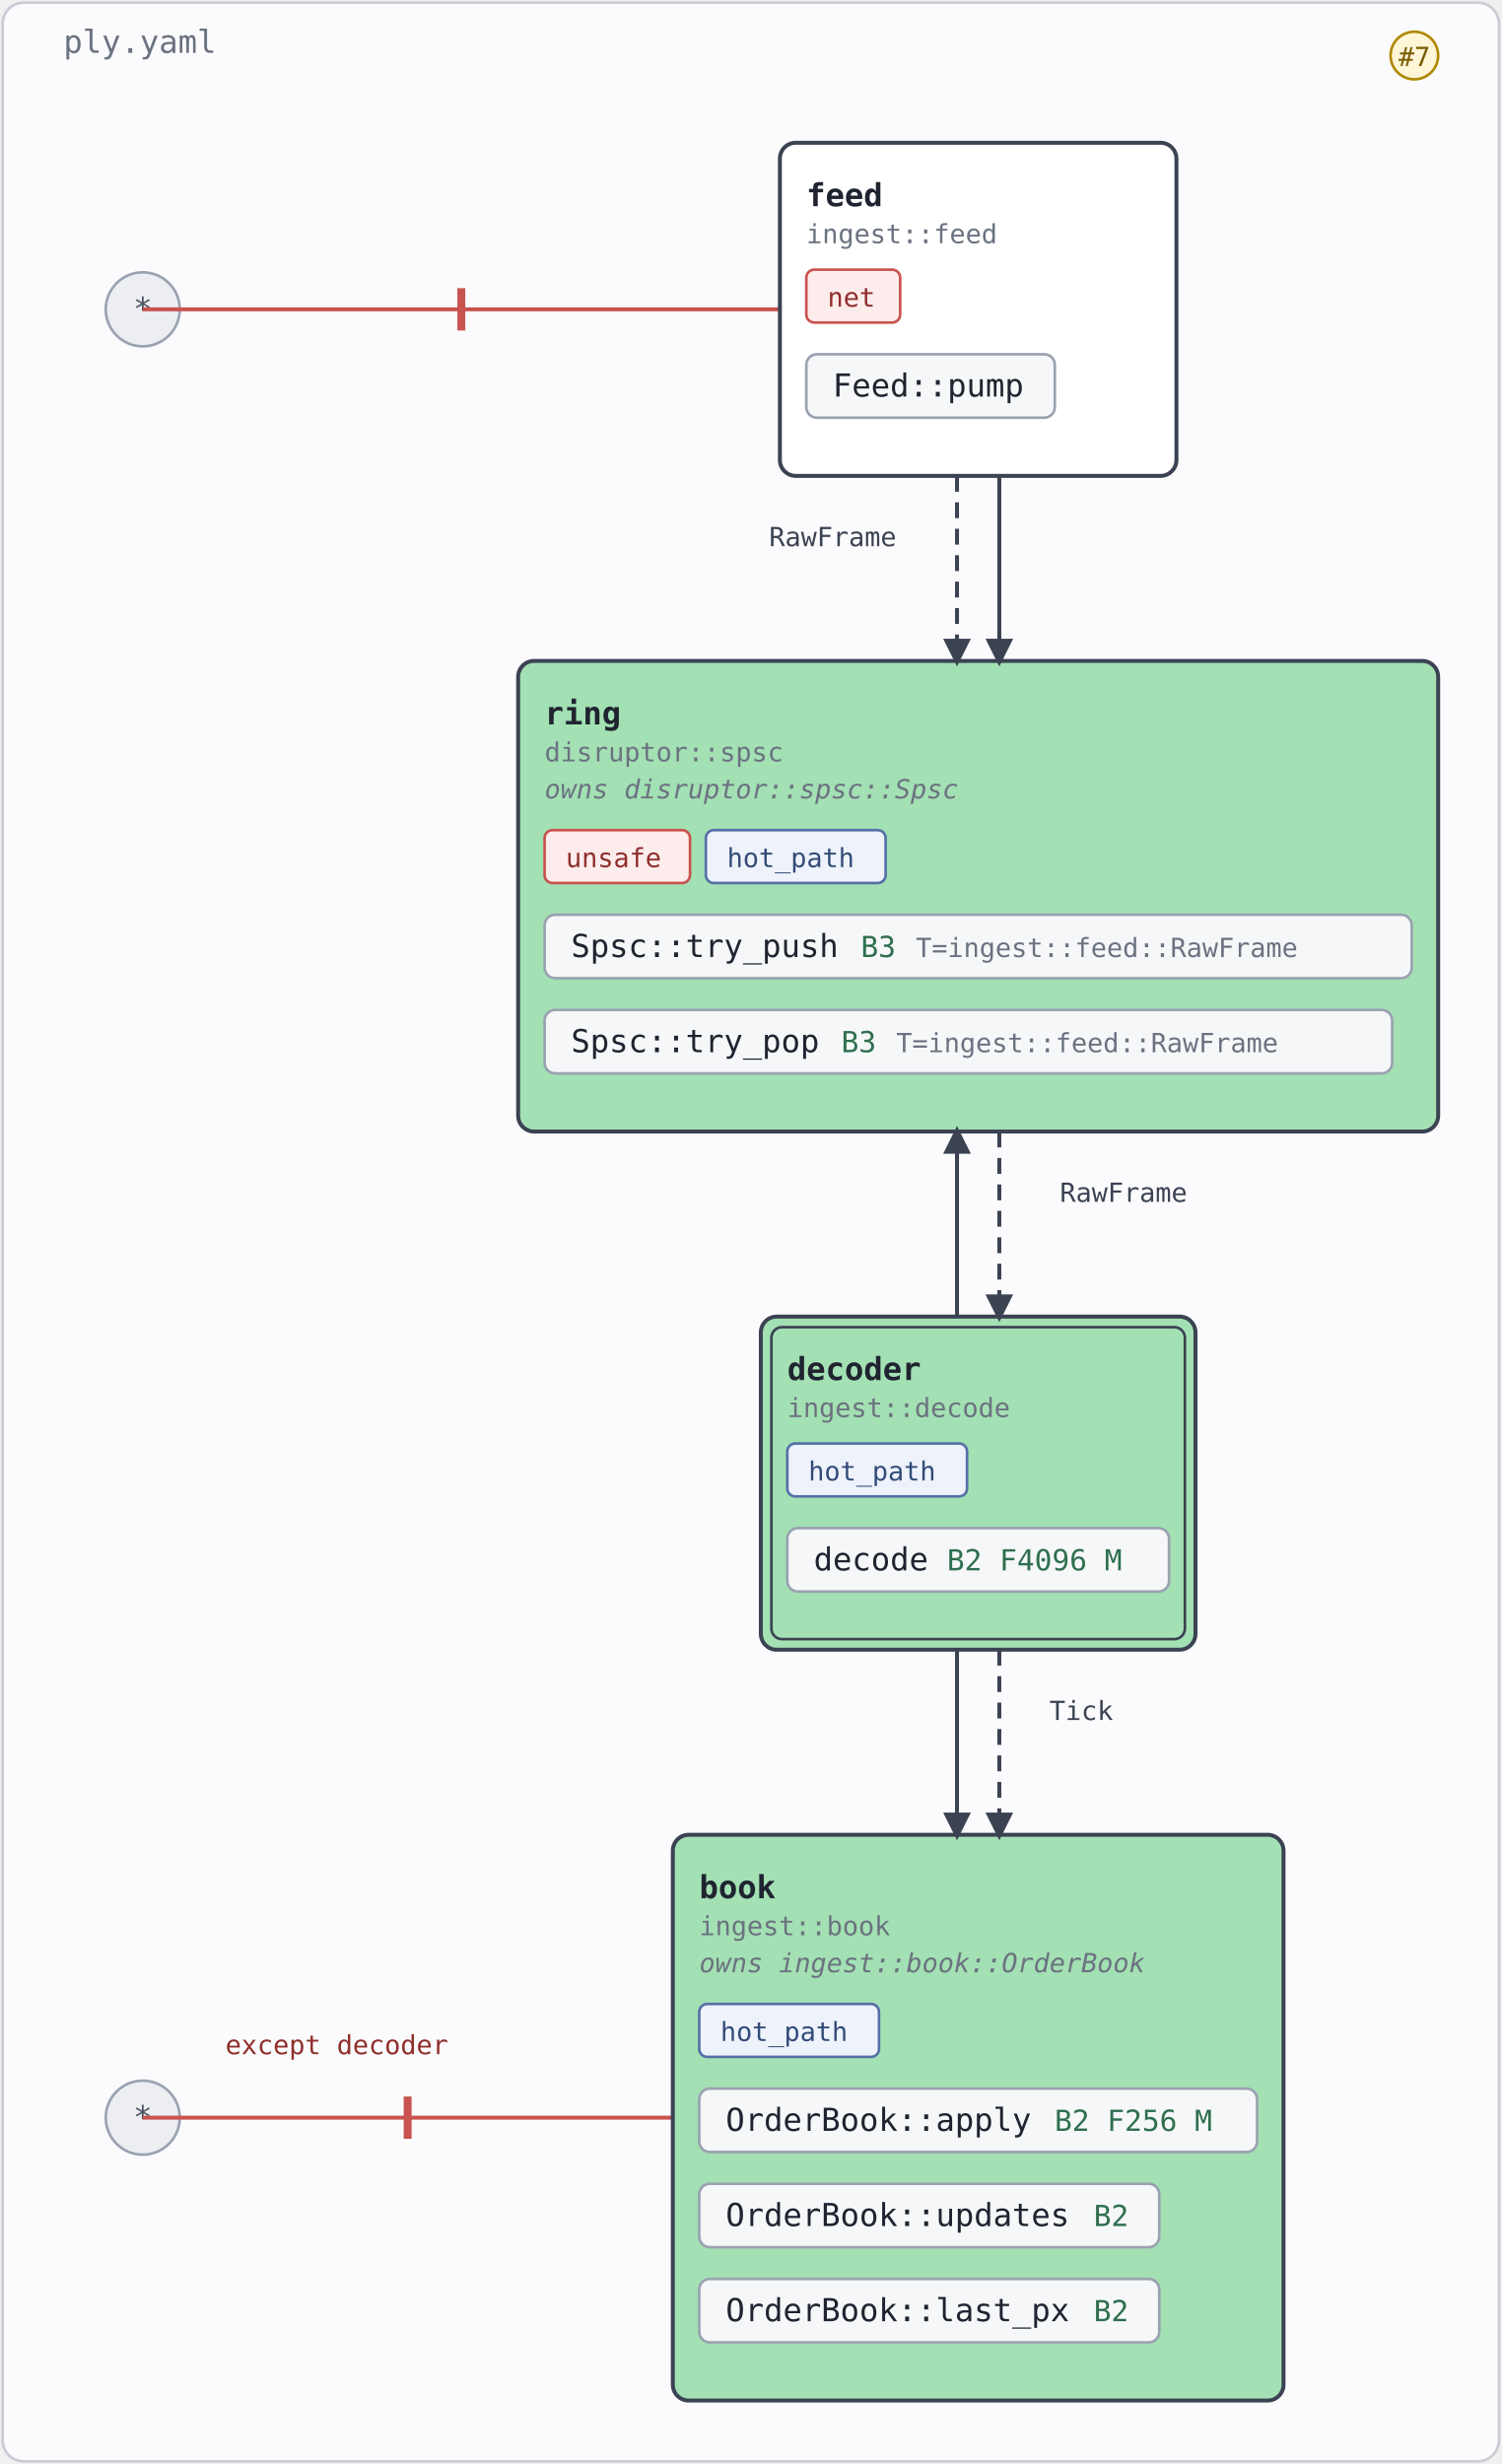
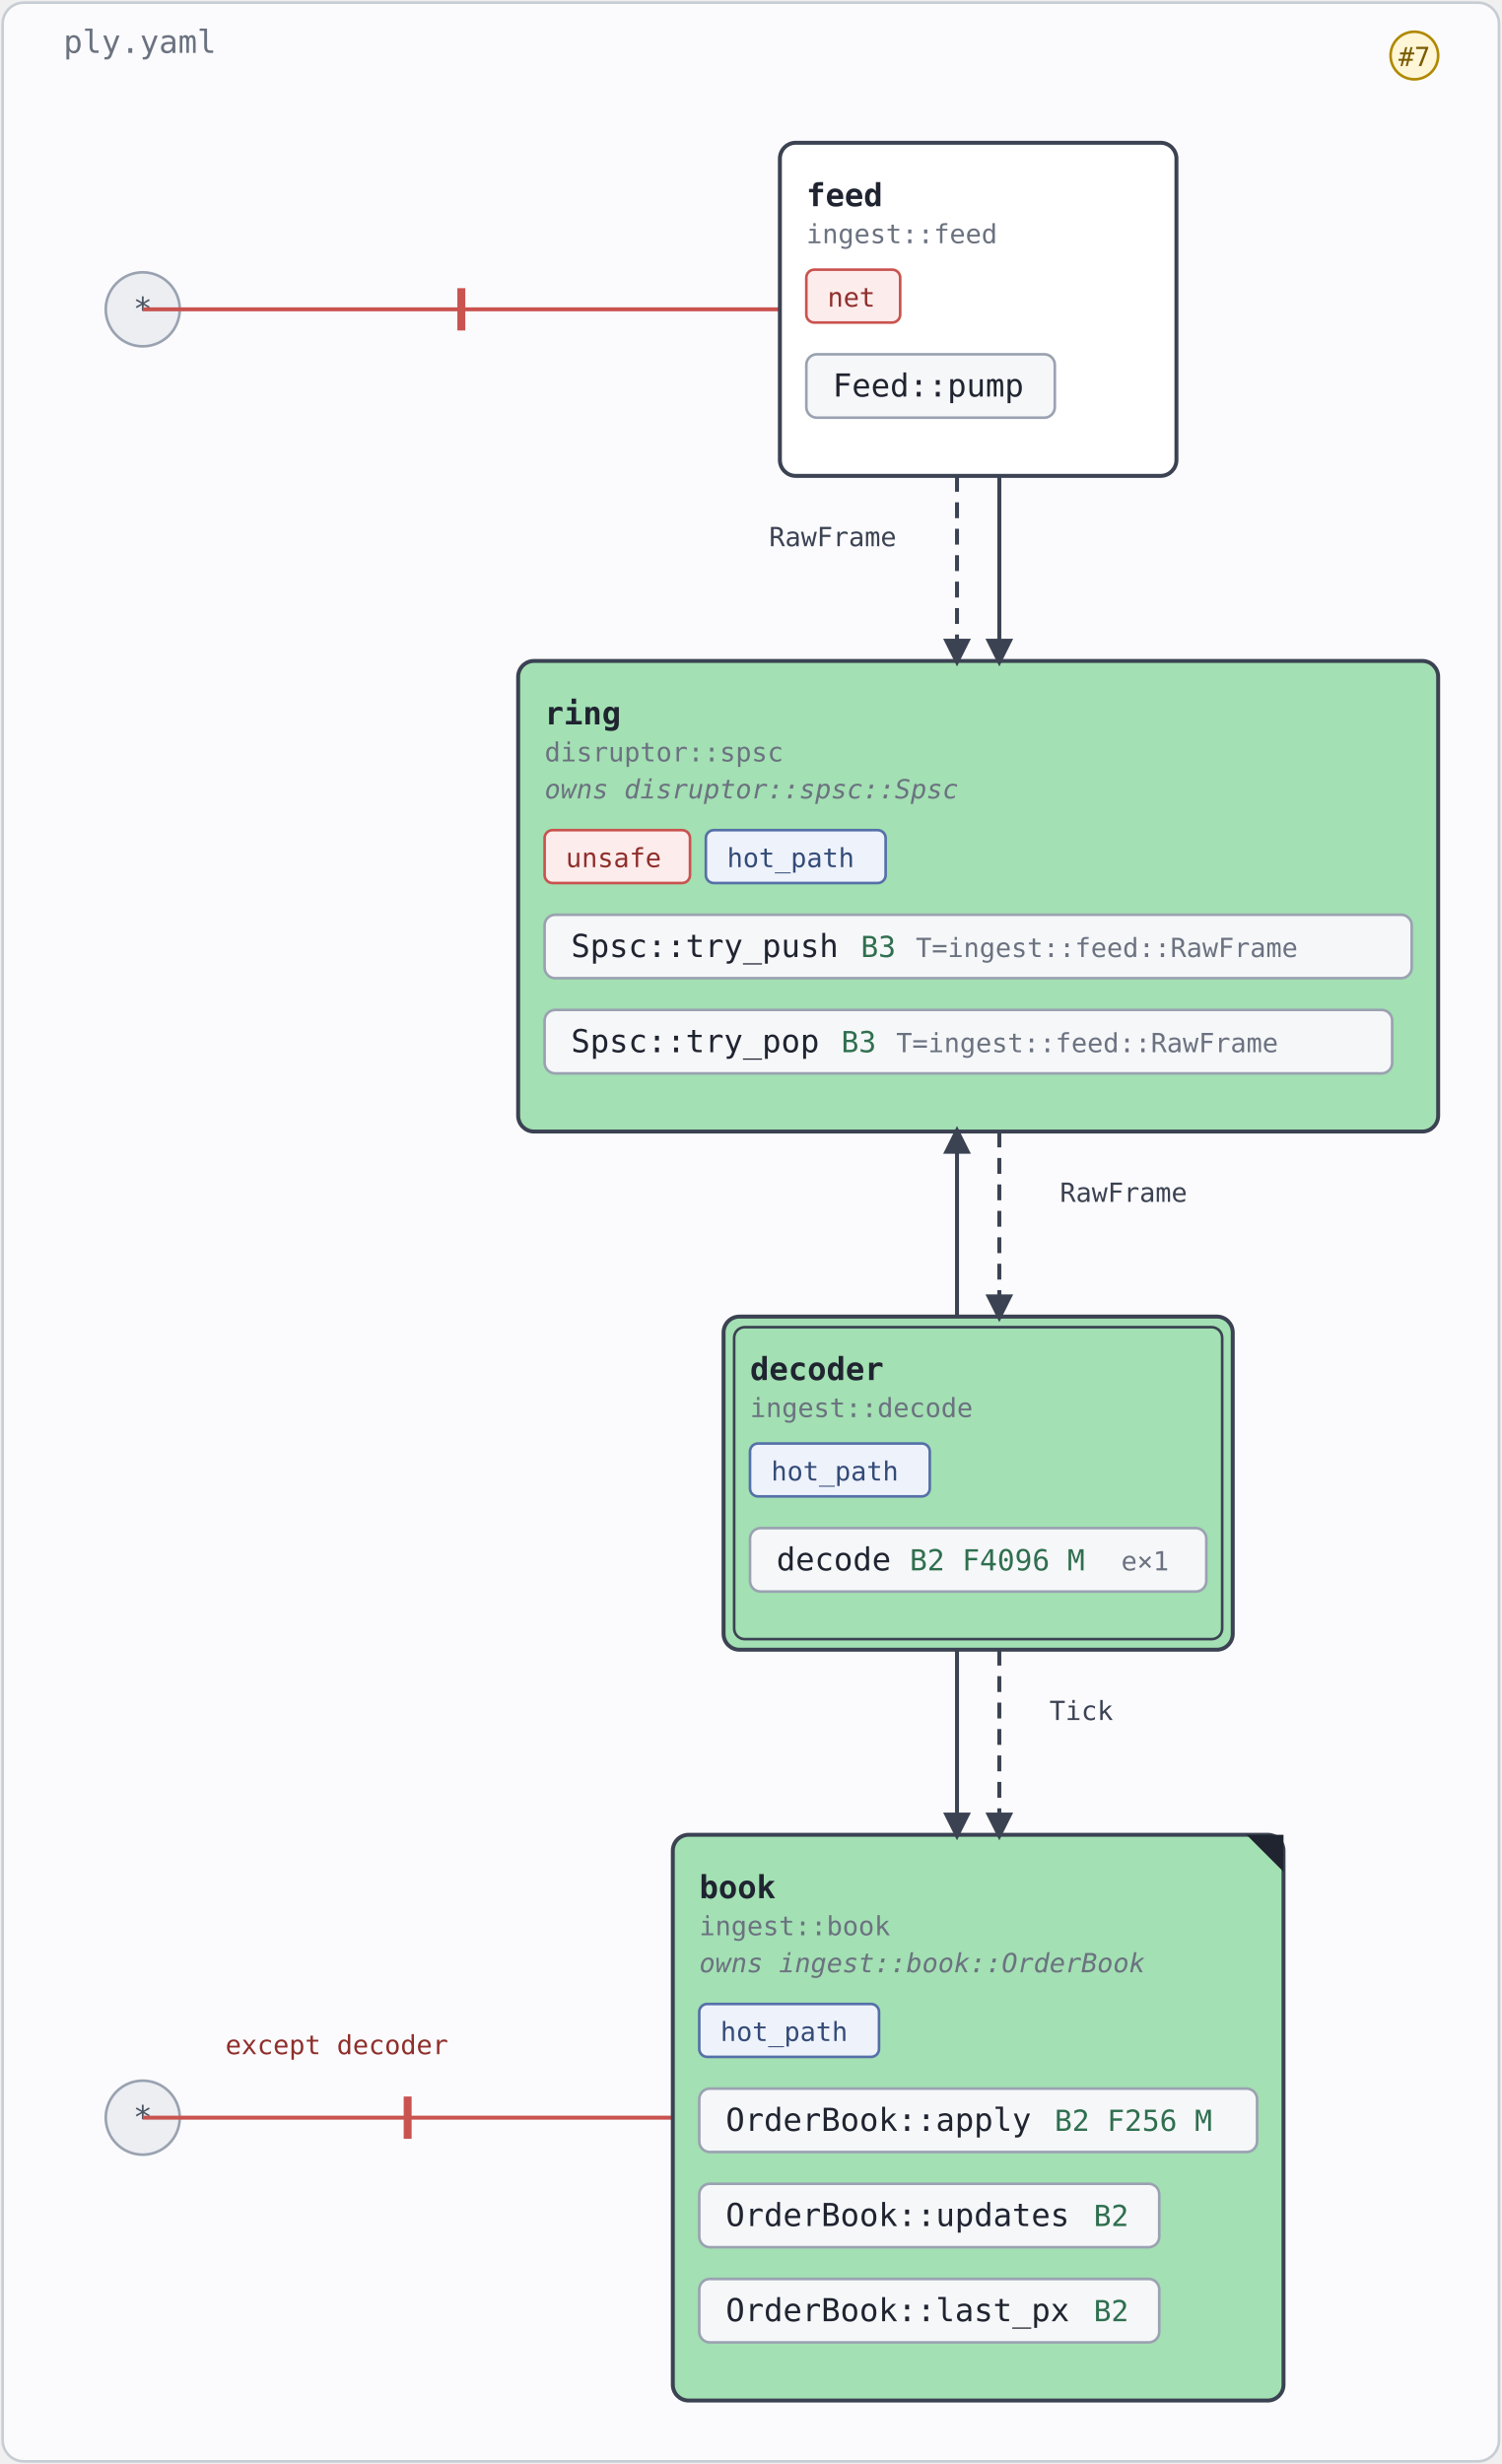
<svg xmlns="http://www.w3.org/2000/svg" width="568.0" height="932.0" viewBox="0 0 568.0 932.0" font-family="monospace" font-size="12">
-   <style>.workspace-frame{fill:#fbfbfd;stroke:#c8ccd4}.workspace-title{fill:#6b7280}.component-box{stroke:#3b4252;stroke-width:1.5}.hollow-box{stroke-dasharray:6 4}.collapsed-stack{stroke:#3b4252;stroke-width:1.5}.pure-seal{fill:none;stroke:#3b4252}.component-name{fill:#1f2430;font-weight:bold}.component-anchor{fill:#6b7280;font-size:10px}.component-owns{fill:#6b7280;font-size:10px;font-style:italic}.ceiling-unclaimed{fill:#fff}.ceiling-tested{fill:#eaf6ec}.ceiling-fuzzed{fill:#cdeed3}.ceiling-bounded{fill:#a3e0b3}.ceiling-proved{fill:#78d194}.contract-mark{fill:#1f2430}.cap-badge rect{fill:#fdecec;stroke:#c9534f}.cap-badge text{fill:#8f2f2c;font-size:10px}.profile-tag rect{fill:#eef2fb;stroke:#5570a8}.profile-tag text{fill:#334b78;font-size:10px}.fn-chip-box{fill:#f6f7f9;stroke:#9aa2b1}.fn-name{fill:#1f2430}.fn-checks{fill:#2f6f4f;font-size:11px}.fn-check-with{fill:#6b7280;font-size:10px}.fn-shield{fill:none;stroke:#9a7a1f;font-size:13px}.unresolved-pin circle,.registry-pin circle{fill:#fff6d8;stroke:#b08900}.pin-label{fill:#7a5c00;font-size:10px;text-anchor:middle}.edge-line{fill:none;stroke:#3b4252;stroke-width:1.5}.edge-label{fill:#3b4252;font-size:10px;text-anchor:middle}.deny-line{fill:none;stroke:#c9534f;stroke-width:1.5}.deny-bar{stroke:#c9534f;stroke-width:3}.deny-except{fill:#8f2f2c;font-size:10px;text-anchor:middle}.any-node circle{fill:#eceef2;stroke:#9aa2b1}.any-label{fill:#4b5563;text-anchor:middle}#arrow path{fill:#3b4252}</style>
+   <style>.workspace-frame{fill:#fbfbfd;stroke:#c8ccd4}.workspace-title{fill:#6b7280}.component-box{stroke:#3b4252;stroke-width:1.5}.hollow-box{stroke-dasharray:6 4}.collapsed-stack{stroke:#3b4252;stroke-width:1.5}.pure-seal{fill:none;stroke:#3b4252}.strict-notch{fill:#1f2430}.component-name{fill:#1f2430;font-weight:bold}.component-anchor{fill:#6b7280;font-size:10px}.component-owns{fill:#6b7280;font-size:10px;font-style:italic}.ceiling-unclaimed{fill:#fff}.ceiling-tested{fill:#eaf6ec}.ceiling-fuzzed{fill:#cdeed3}.ceiling-bounded{fill:#a3e0b3}.ceiling-proved{fill:#78d194}.contract-mark{fill:#1f2430}.cap-badge rect{fill:#fdecec;stroke:#c9534f}.cap-badge text{fill:#8f2f2c;font-size:10px}.profile-tag rect{fill:#eef2fb;stroke:#5570a8}.profile-tag text{fill:#334b78;font-size:10px}.fn-chip-box{fill:#f6f7f9;stroke:#9aa2b1}.fn-chip-box-synth{fill:#ecdff5;stroke:#9aa2b1}.fn-name{fill:#1f2430}.fn-checks{fill:#2f6f4f;font-size:11px}.fn-check-with{fill:#6b7280;font-size:10px}.fn-examples{fill:#6b7280;font-size:10px}.fn-shield{fill:none;stroke:#9a7a1f;font-size:13px}.unresolved-pin circle,.registry-pin circle{fill:#fff6d8;stroke:#b08900}.pin-label{fill:#7a5c00;font-size:10px;text-anchor:middle}.edge-line{fill:none;stroke:#3b4252;stroke-width:1.5}.edge-label{fill:#3b4252;font-size:10px;text-anchor:middle}.deny-line{fill:none;stroke:#c9534f;stroke-width:1.5}.deny-bar{stroke:#c9534f;stroke-width:3}.deny-except{fill:#8f2f2c;font-size:10px;text-anchor:middle}.any-node circle{fill:#eceef2;stroke:#9aa2b1}.any-label{fill:#4b5563;text-anchor:middle}#arrow path{fill:#3b4252}</style>
  <defs>
    <marker id="arrow" viewBox="0 0 10 10" refX="8" refY="5" markerWidth="7" markerHeight="7" orient="auto-start-reverse">
      <path d="M 0 0 L 10 5 L 0 10 z" />
    </marker>
  </defs>
  <rect class="workspace-frame" x="1" y="1" width="566.0" height="930.0" rx="8" />
  <text class="workspace-title" x="24.0" y="20">ply.yaml</text>
  <g class="any-node">
    <circle cx="54.0" cy="117.0" r="14.0" />
    <text class="any-label" x="54.0" y="121.0">*</text>
  </g>
  <g class="deny-rule">
    <path class="deny-line" d="M 54.0 117.0 L 295.0 117.0" />
    <line class="deny-bar" x1="174.5" y1="109.0" x2="174.5" y2="125.0" />
  </g>
  <g class="any-node">
    <circle cx="54.0" cy="801.0" r="14.0" />
    <text class="any-label" x="54.0" y="805.0">*</text>
  </g>
  <g class="deny-rule">
    <path class="deny-line" d="M 54.0 801.0 L 254.5 801.0" />
    <line class="deny-bar" x1="154.2" y1="793.0" x2="154.2" y2="809.0" />
    <text class="deny-except" x="127.4" y="777.0">except decoder</text>
  </g>
  <g class="registry-pin">
    <circle cx="535.0" cy="21.0" r="9.0" />
    <text class="pin-label" x="535.0" y="25.0">#7</text>
  </g>
  <g transform="translate(295.0,54.0)">
    <g class="component" data-name="feed">
      <rect class="component-box ceiling-unclaimed" x="0" y="0" width="150.0" height="126.0" rx="6" />
      <text class="component-name" x="10.0" y="24.0">feed</text>
      <text class="component-anchor" x="10.0" y="38.0">ingest::feed</text>
      <g class="cap-badge">
        <rect x="10.0" y="48.0" width="35.5" height="20.0" rx="3" />
        <text x="18.0" y="62.0">net</text>
      </g>
      <g transform="translate(10.0,80.0)">
        <g class="fn-chip" data-fn="Feed::pump">
          <rect class="fn-chip-box" x="0" y="0" width="94.0" height="24.0" rx="4" />
          <text class="fn-name" x="10.0" y="16.0">Feed::pump</text>
        </g>
      </g>
    </g>
  </g>
  <g transform="translate(196.0,250.0)">
    <g class="component" data-name="ring">
      <rect class="component-box ceiling-bounded" x="0" y="0" width="348.0" height="178.0" rx="6" />
      <text class="component-name" x="10.0" y="24.0">ring</text>
      <text class="component-anchor" x="10.0" y="38.0">disruptor::spsc</text>
      <text class="component-owns" x="10.0" y="52.0">owns disruptor::spsc::Spsc</text>
      <g class="cap-badge">
        <rect x="10.0" y="64.0" width="55.0" height="20.0" rx="3" />
        <text x="18.0" y="78.0">unsafe</text>
      </g>
      <g class="profile-tag">
        <rect x="71.0" y="64.0" width="68.0" height="20.0" rx="3" />
        <text x="79.0" y="78.0">hot_path</text>
      </g>
      <g transform="translate(10.0,96.0)">
        <g class="fn-chip" data-fn="Spsc::try_push">
          <rect class="fn-chip-box" x="0" y="0" width="328.0" height="24.0" rx="4" />
          <text class="fn-name" x="10.0" y="16.0">Spsc::try_push</text>
          <text class="fn-checks" x="119.6" y="16.0">B3</text>
          <text class="fn-check-with" x="140.4" y="16.0">T=ingest::feed::RawFrame</text>
        </g>
      </g>
      <g transform="translate(10.0,132.0)">
        <g class="fn-chip" data-fn="Spsc::try_pop">
          <rect class="fn-chip-box" x="0" y="0" width="320.6" height="24.0" rx="4" />
          <text class="fn-name" x="10.0" y="16.0">Spsc::try_pop</text>
          <text class="fn-checks" x="112.2" y="16.0">B3</text>
          <text class="fn-check-with" x="133.0" y="16.0">T=ingest::feed::RawFrame</text>
        </g>
      </g>
    </g>
  </g>
-   <g transform="translate(287.8,498.0)">
+   <g transform="translate(273.7,498.0)">
    <g class="component" data-name="decoder">
-       <rect class="component-box ceiling-bounded" x="0" y="0" width="164.4" height="126.0" rx="6" />
-       <rect class="pure-seal" x="4" y="4" width="156.4" height="118.0" rx="4" />
+       <rect class="component-box ceiling-bounded" x="0" y="0" width="192.6" height="126.0" rx="6" />
+       <rect class="pure-seal" x="4" y="4" width="184.6" height="118.0" rx="4" />
      <text class="component-name" x="10.0" y="24.0">decoder</text>
      <text class="component-anchor" x="10.0" y="38.0">ingest::decode</text>
      <g class="profile-tag">
        <rect x="10.0" y="48.0" width="68.0" height="20.0" rx="3" />
        <text x="18.0" y="62.0">hot_path</text>
      </g>
      <g transform="translate(10.0,80.0)">
        <g class="fn-chip" data-fn="decode">
-           <rect class="fn-chip-box" x="0" y="0" width="144.4" height="24.0" rx="4" />
+           <rect class="fn-chip-box" x="0" y="0" width="172.6" height="24.0" rx="4" />
          <text class="fn-name" x="10.0" y="16.0">decode</text>
          <text class="fn-checks" x="60.4" y="16.0">B2 F4096 M</text>
+           <text class="fn-examples" x="140.4" y="16.0">e×1</text>
        </g>
      </g>
    </g>
  </g>
  <g transform="translate(254.5,694.0)">
    <g class="component" data-name="book">
      <rect class="component-box ceiling-bounded" x="0" y="0" width="231.0" height="214.0" rx="6" />
+       <path class="strict-notch" d="M 217.0 0 L 231.0 0 L 231.0 14.0 Z" />
      <text class="component-name" x="10.0" y="24.0">book</text>
      <text class="component-anchor" x="10.0" y="38.0">ingest::book</text>
      <text class="component-owns" x="10.0" y="52.0">owns ingest::book::OrderBook</text>
      <g class="profile-tag">
        <rect x="10.0" y="64.0" width="68.0" height="20.0" rx="3" />
        <text x="18.0" y="78.0">hot_path</text>
      </g>
      <g transform="translate(10.0,96.0)">
        <g class="fn-chip" data-fn="OrderBook::apply">
          <rect class="fn-chip-box" x="0" y="0" width="211.0" height="24.0" rx="4" />
          <text class="fn-name" x="10.0" y="16.0">OrderBook::apply</text>
          <text class="fn-checks" x="134.4" y="16.0">B2 F256 M</text>
        </g>
      </g>
      <g transform="translate(10.0,132.0)">
        <g class="fn-chip" data-fn="OrderBook::updates">
          <rect class="fn-chip-box" x="0" y="0" width="174.0" height="24.0" rx="4" />
          <text class="fn-name" x="10.0" y="16.0">OrderBook::updates</text>
          <text class="fn-checks" x="149.2" y="16.0">B2</text>
        </g>
      </g>
      <g transform="translate(10.0,168.0)">
        <g class="fn-chip" data-fn="OrderBook::last_px">
          <rect class="fn-chip-box" x="0" y="0" width="174.0" height="24.0" rx="4" />
          <text class="fn-name" x="10.0" y="16.0">OrderBook::last_px</text>
          <text class="fn-checks" x="149.2" y="16.0">B2</text>
        </g>
      </g>
    </g>
  </g>
  <g class="edge-call">
    <path class="edge-line" d="M 378.0 180.0 L 378.0 250.0" marker-end="url(#arrow)" />
  </g>
  <g class="edge-call">
    <path class="edge-line" d="M 362.0 498.0 L 362.0 428.0" marker-end="url(#arrow)" />
  </g>
  <g class="edge-call">
    <path class="edge-line" d="M 362.0 624.0 L 362.0 694.0" marker-end="url(#arrow)" />
  </g>
  <g class="edge-flow">
    <path class="edge-line" stroke-dasharray="6 4" d="M 362.0 180.0 L 362.0 250.0" marker-end="url(#arrow)" />
    <text class="edge-label" x="315.0" y="206.6">RawFrame</text>
  </g>
  <g class="edge-flow">
    <path class="edge-line" stroke-dasharray="6 4" d="M 378.0 428.0 L 378.0 498.0" marker-end="url(#arrow)" />
    <text class="edge-label" x="425.0" y="454.6">RawFrame</text>
  </g>
  <g class="edge-flow">
    <path class="edge-line" stroke-dasharray="6 4" d="M 378.0 624.0 L 378.0 694.0" marker-end="url(#arrow)" />
    <text class="edge-label" x="409.0" y="650.6">Tick</text>
  </g>
</svg>
